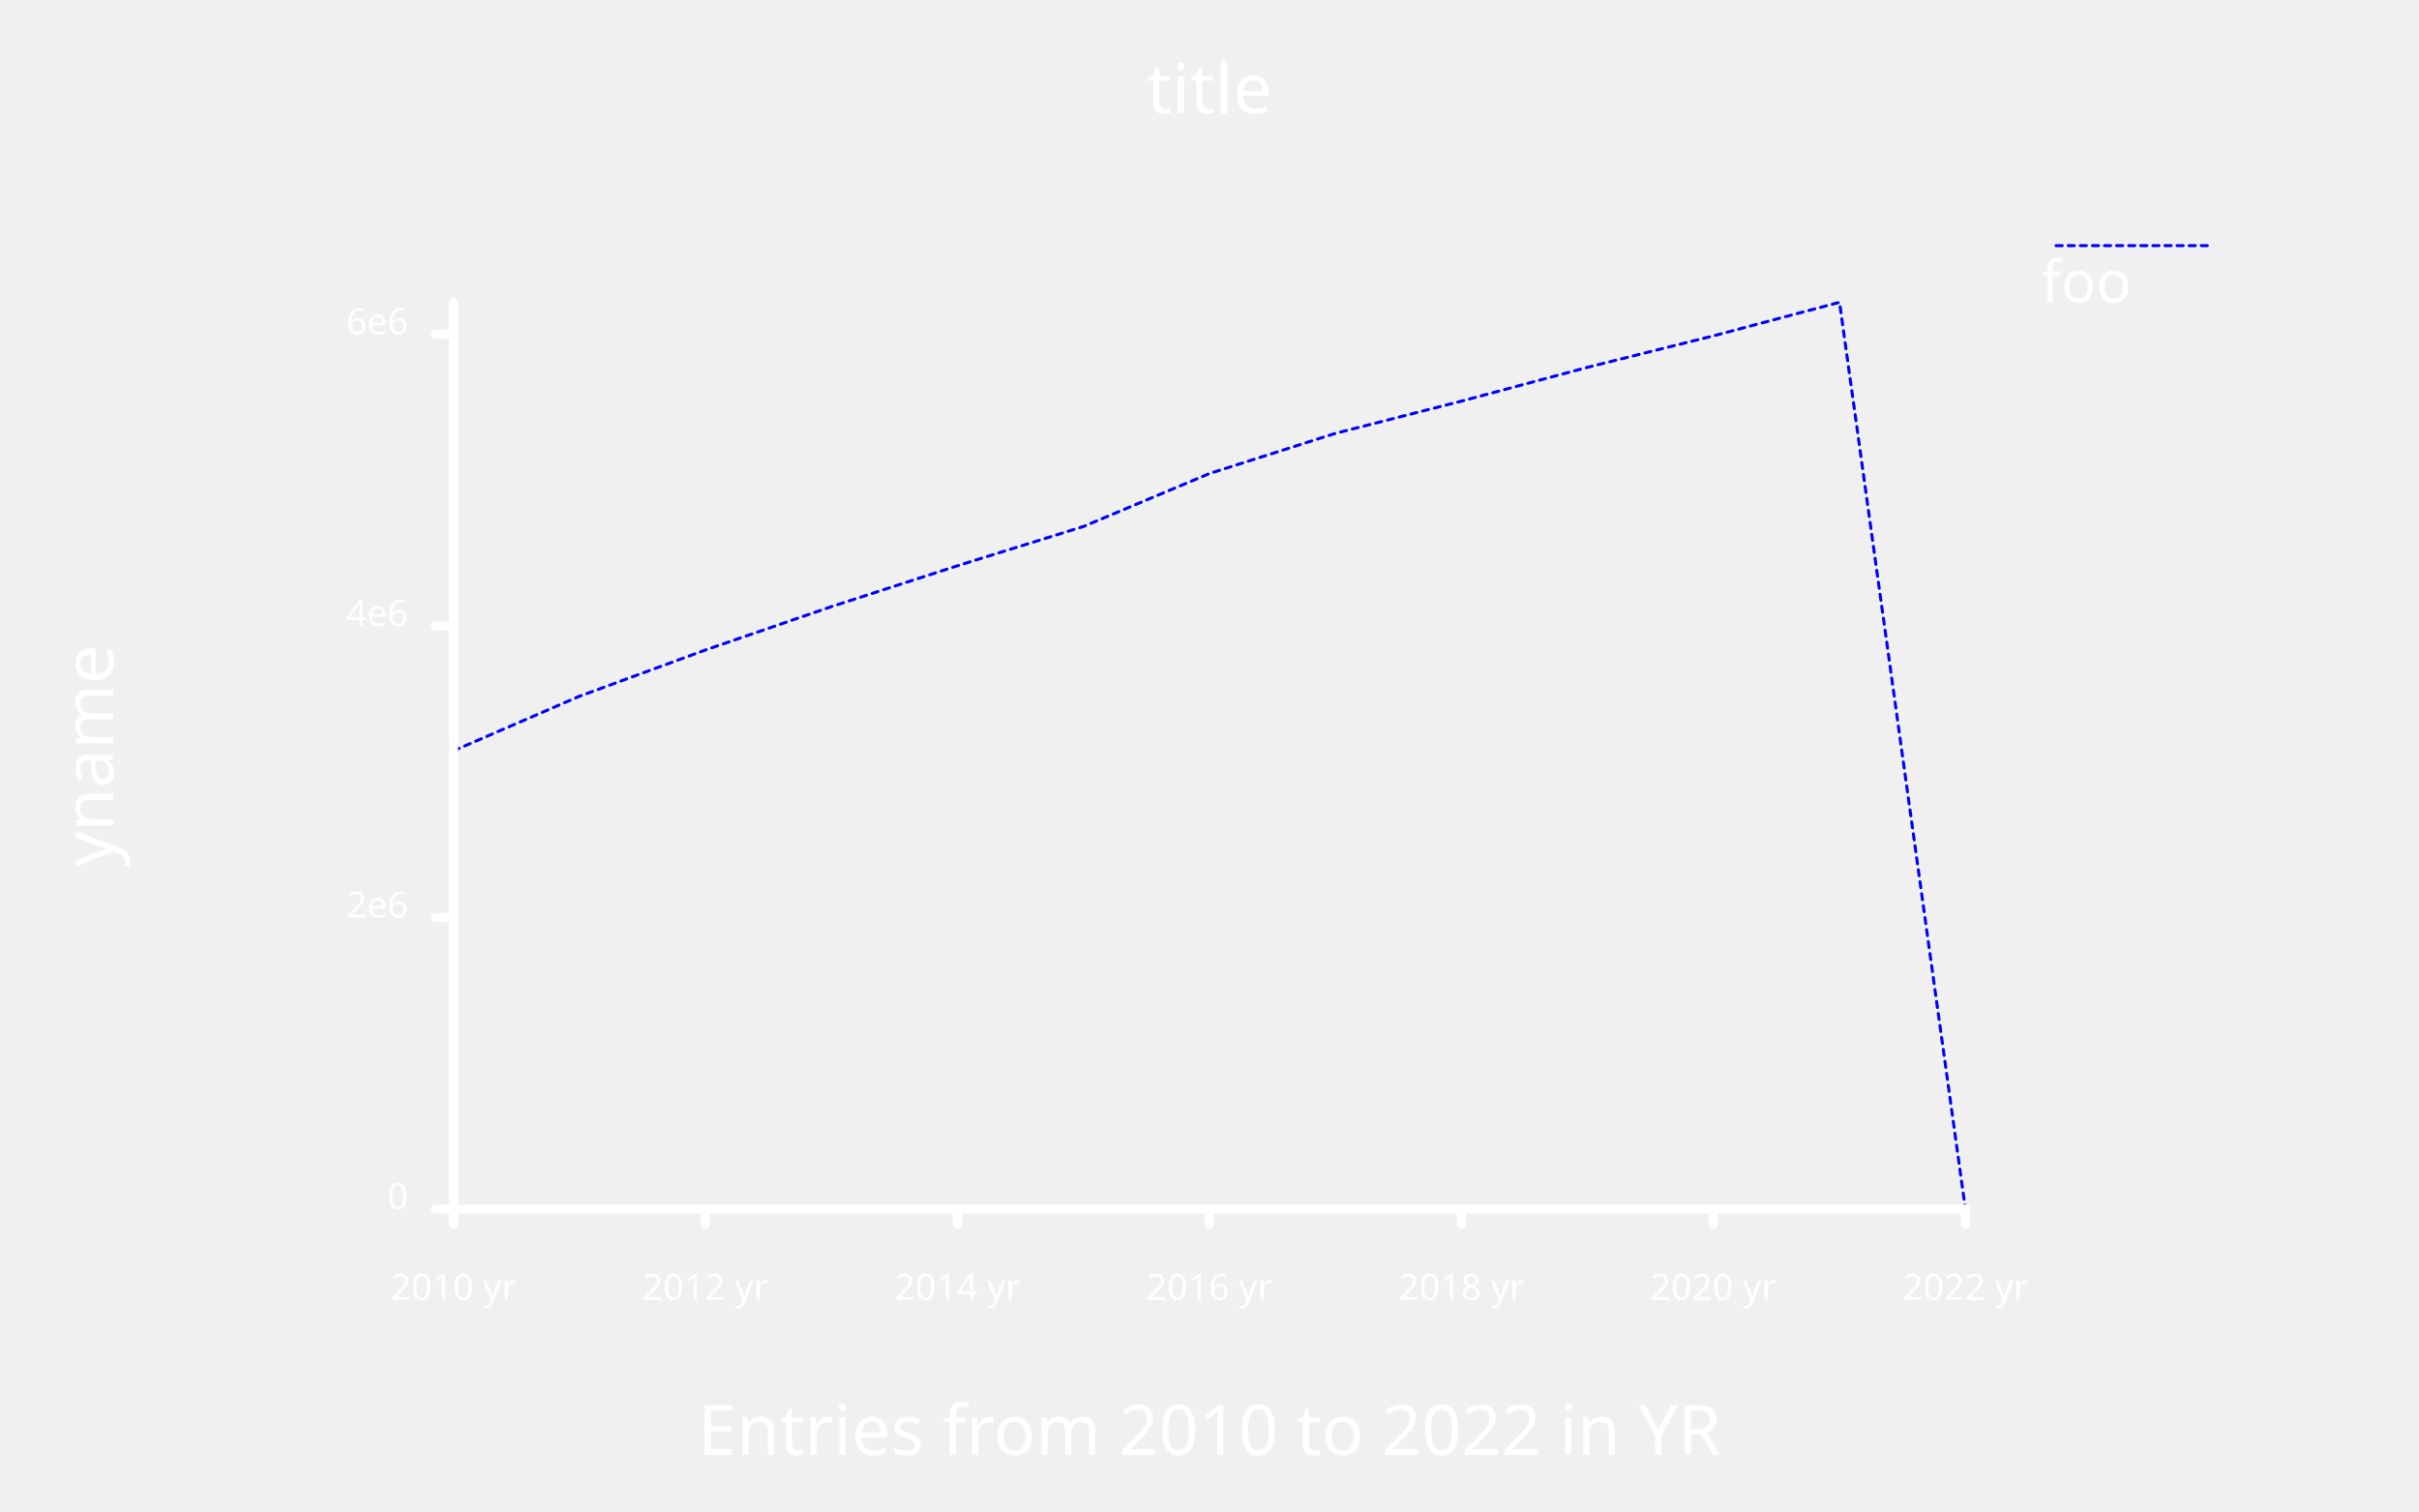
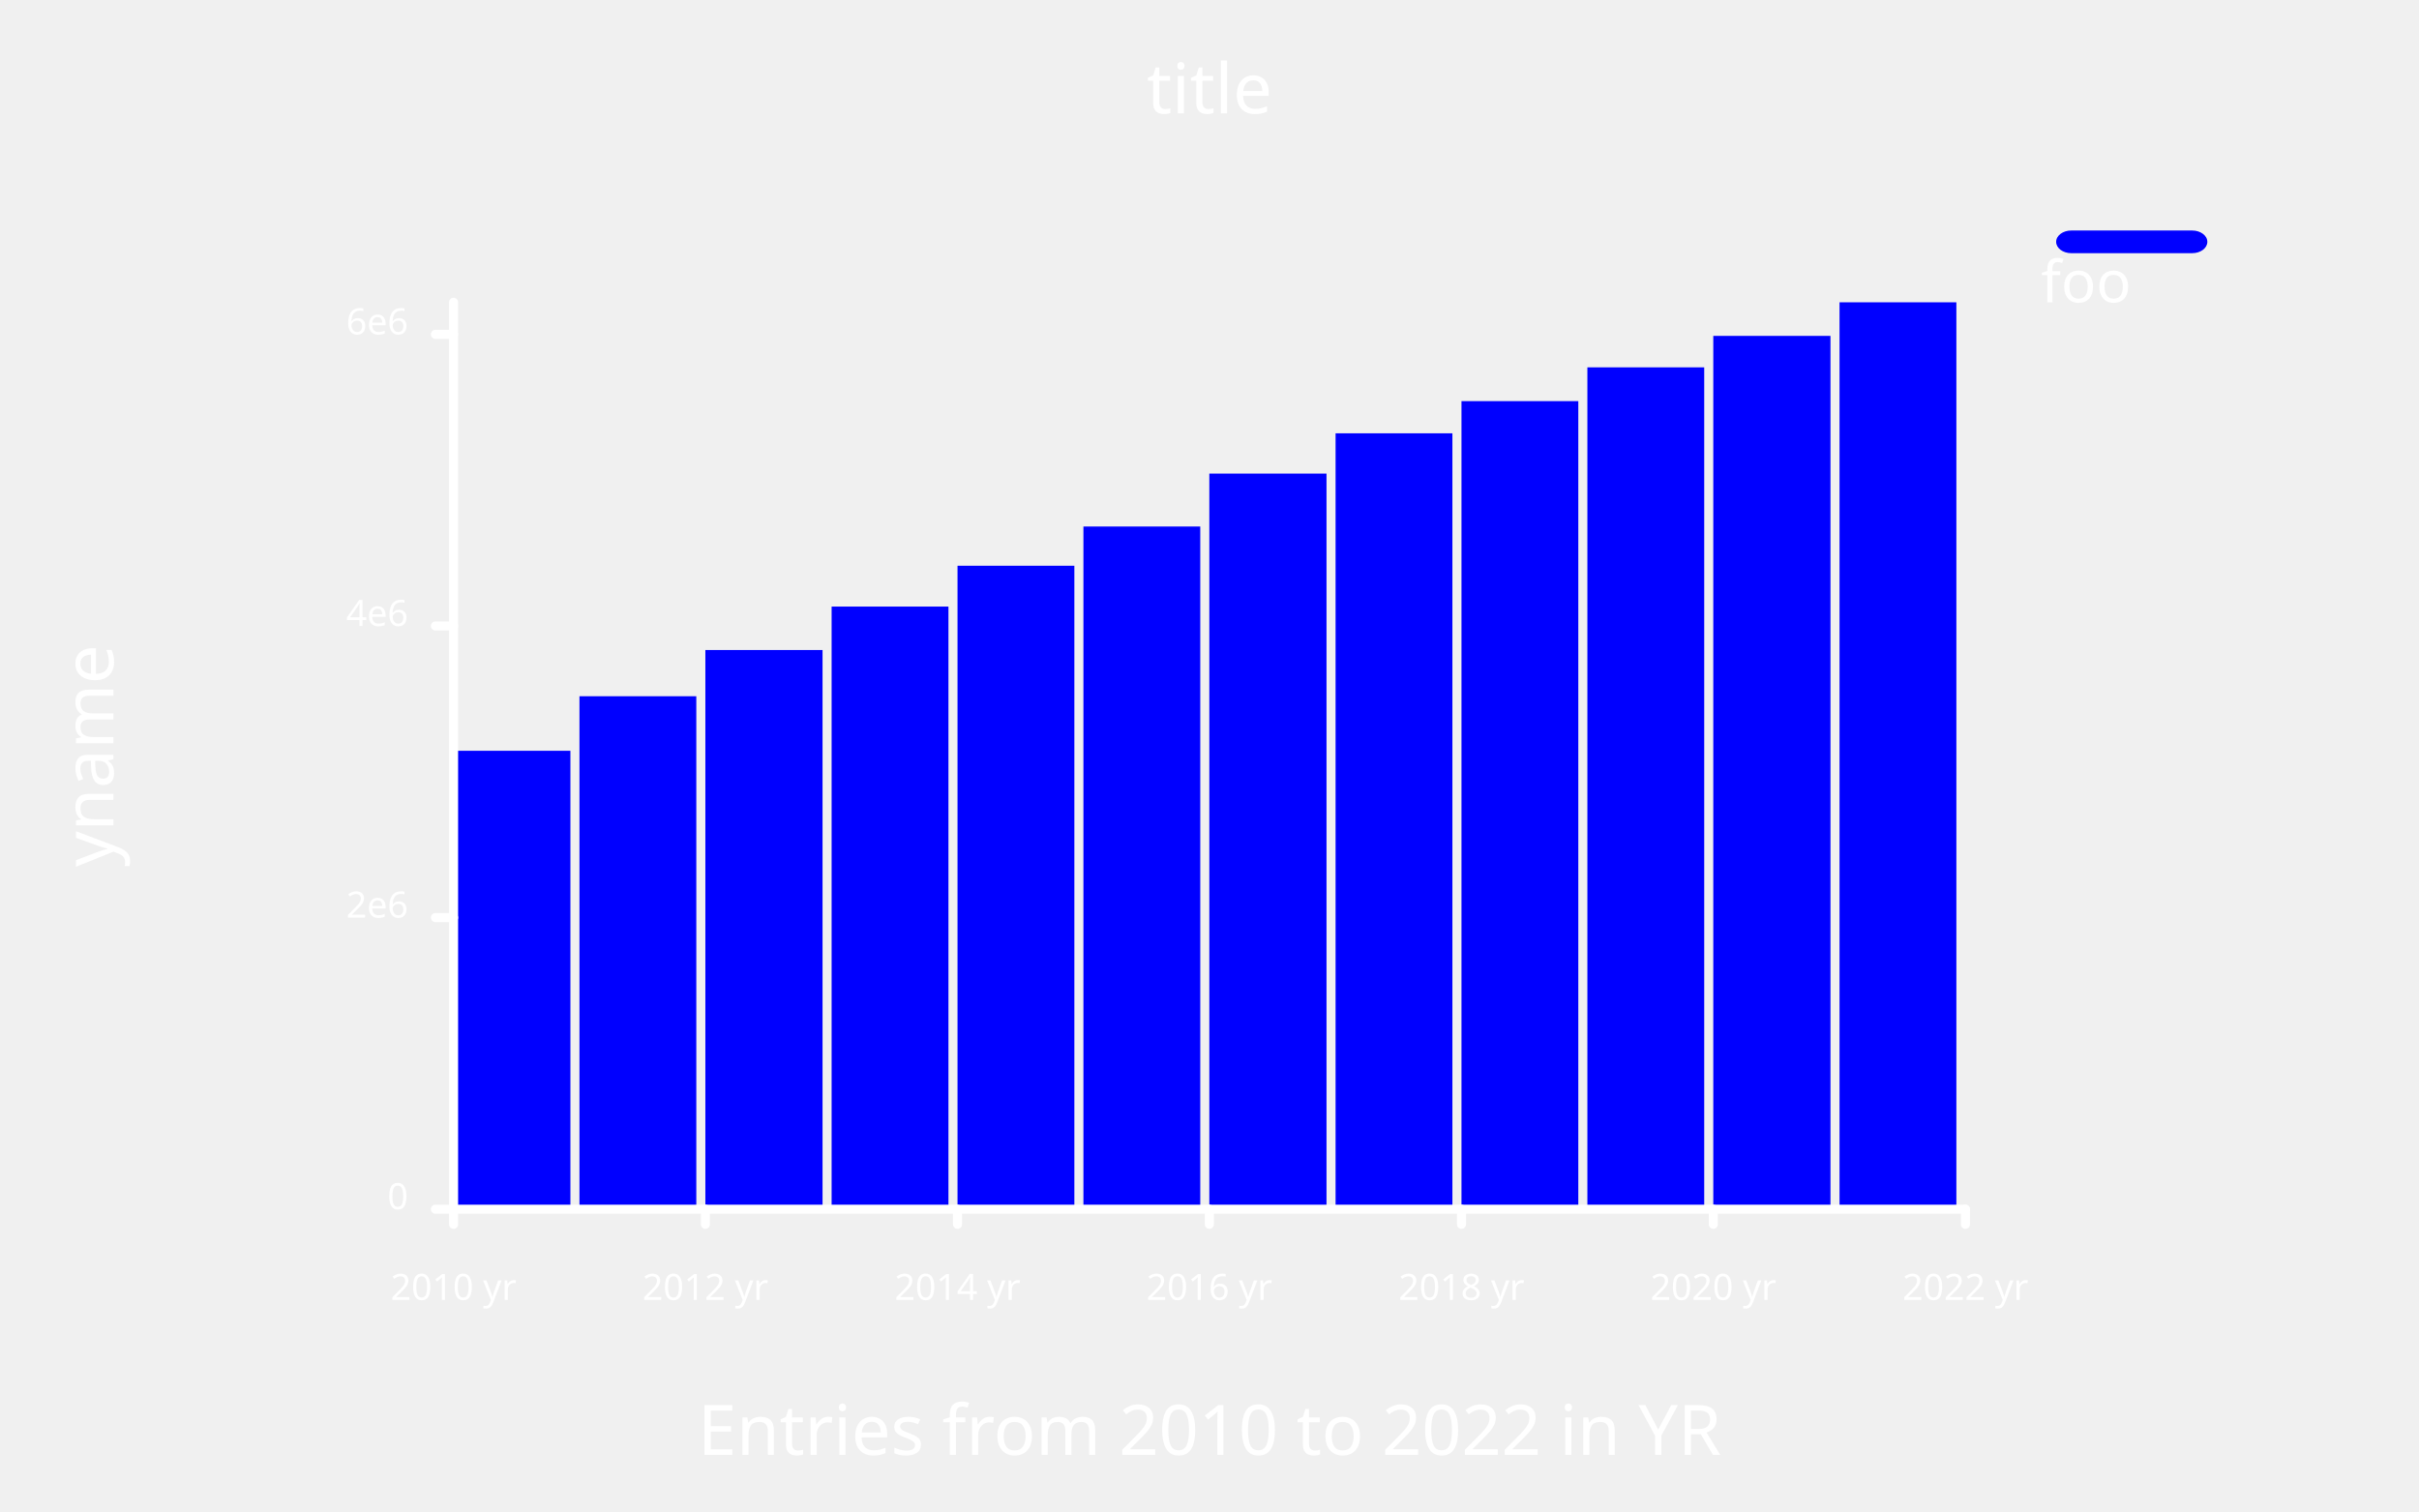
<svg xmlns="http://www.w3.org/2000/svg" class="poloto" width="800" height="500" viewBox="0 0 800 500">
  <style>.poloto { stroke-linecap:round; stroke-linejoin:round; font-family: 'Tahoma', sans-serif; background-color: #262626;} .poloto_scatter{stroke-width:7} .poloto_line{stroke-width:2} .poloto_text{fill: white;} .poloto_axis_lines{stroke: white;stroke-width:3;fill:none;stroke-dasharray:none} .poloto0stroke{stroke:  blue;} .poloto1stroke{stroke:  red;} .poloto2stroke{stroke:  green;} .poloto3stroke{stroke:  gold;} .poloto4stroke{stroke:  aqua;} .poloto5stroke{stroke:  lime;} .poloto6stroke{stroke:  orange;} .poloto7stroke{stroke:  chocolate;} .poloto0fill{fill:blue;} .poloto1fill{fill:red;} .poloto2fill{fill:green;} .poloto3fill{fill:gold;} .poloto4fill{fill:aqua;} .poloto5fill{fill:lime;} .poloto6fill{fill:orange;} .poloto7fill{fill:chocolate;}.poloto_line{stroke-dasharray:2;stroke-width:1;}</style>
  <text class="poloto_text poloto_legend_text" alignment-baseline="middle" text-anchor="start" font-size="large" x="675" y="100">foo</text>
-   <line class="poloto_line poloto_legend_icon poloto0stroke poloto0legend" stroke="black" x1="680" x2="730" y1="81.25" y2="81.25" />
-   <path class="poloto_line poloto0stroke" fill="none" stroke="black" d=" M 150 248.353 L 191.638 230.313 L 233.276 215.023 L 275.029 200.65 L 316.667 187.144 L 358.305 174.169 L 399.943 156.66 L 441.695 143.338 L 483.333 132.693 L 524.971 121.517 L 566.61 111.108 L 608.362 100 L 650 400" />
+   <rect class="poloto_histo poloto_legend_icon poloto0fill poloto0legend" x="680" y="76.25" width="50" height="7.5" rx="5" ry="5" />
+   <g class="poloto_histo poloto0fill">
+     <rect x="150" y="248.353" width="38.638" height="151.647" />
+     <rect x="191.638" y="230.313" width="38.638" height="169.687" />
+     <rect x="233.276" y="215.023" width="38.752" height="184.977" />
+     <rect x="275.029" y="200.65" width="38.638" height="199.35" />
+     <rect x="316.667" y="187.144" width="38.638" height="212.856" />
+     <rect x="358.305" y="174.169" width="38.638" height="225.831" />
+     <rect x="399.943" y="156.66" width="38.752" height="243.34" />
+     <rect x="441.695" y="143.338" width="38.638" height="256.662" />
+     <rect x="483.333" y="132.693" width="38.638" height="267.307" />
+     <rect x="524.971" y="121.517" width="38.638" height="278.483" />
+     <rect x="566.61" y="111.108" width="38.752" height="288.892" />
+     <rect x="608.362" y="100" width="38.638" height="300" />
+   </g>
  <text class="poloto_labels poloto_text poloto_title" alignment-baseline="start" text-anchor="middle" font-size="x-large" x="400" y="37.5">title</text>
  <text class="poloto_labels poloto_text poloto_xname" alignment-baseline="start" text-anchor="middle" font-size="x-large" x="400" y="481.25">Entries from 2010 to 2022 in YR</text>
  <text class="poloto_labels poloto_text poloto_yname" alignment-baseline="start" text-anchor="middle" font-size="x-large" transform="rotate(-90,37.5,250)" x="37.5" y="250">yname</text>
  <line class="poloto_axis_lines" stroke="black" x1="150" x2="150" y1="400" y2="405" />
  <text class="poloto_tick_labels poloto_text" alignment-baseline="start" text-anchor="middle" x="150" y="430">2010 yr</text>
  <line class="poloto_axis_lines" stroke="black" x1="233.276" x2="233.276" y1="400" y2="405" />
  <text class="poloto_tick_labels poloto_text" alignment-baseline="start" text-anchor="middle" x="233.276" y="430">2012 yr</text>
  <line class="poloto_axis_lines" stroke="black" x1="316.667" x2="316.667" y1="400" y2="405" />
  <text class="poloto_tick_labels poloto_text" alignment-baseline="start" text-anchor="middle" x="316.667" y="430">2014 yr</text>
  <line class="poloto_axis_lines" stroke="black" x1="399.943" x2="399.943" y1="400" y2="405" />
  <text class="poloto_tick_labels poloto_text" alignment-baseline="start" text-anchor="middle" x="399.943" y="430">2016 yr</text>
  <line class="poloto_axis_lines" stroke="black" x1="483.333" x2="483.333" y1="400" y2="405" />
  <text class="poloto_tick_labels poloto_text" alignment-baseline="start" text-anchor="middle" x="483.333" y="430">2018 yr</text>
  <line class="poloto_axis_lines" stroke="black" x1="566.61" x2="566.61" y1="400" y2="405" />
  <text class="poloto_tick_labels poloto_text" alignment-baseline="start" text-anchor="middle" x="566.61" y="430">2020 yr</text>
  <line class="poloto_axis_lines" stroke="black" x1="650" x2="650" y1="400" y2="405" />
  <text class="poloto_tick_labels poloto_text" alignment-baseline="start" text-anchor="middle" x="650" y="430">2022 yr</text>
  <line class="poloto_axis_lines" stroke="black" x1="150" x2="144" y1="400" y2="400" />
  <text class="poloto_tick_labels poloto_text" alignment-baseline="middle" text-anchor="end" x="135" y="400">0</text>
  <line class="poloto_axis_lines" stroke="black" x1="150" x2="144" y1="303.532" y2="303.532" />
  <text class="poloto_tick_labels poloto_text" alignment-baseline="middle" text-anchor="end" x="135" y="303.532">2e6</text>
  <line class="poloto_axis_lines" stroke="black" x1="150" x2="144" y1="207.065" y2="207.065" />
  <text class="poloto_tick_labels poloto_text" alignment-baseline="middle" text-anchor="end" x="135" y="207.065">4e6</text>
  <line class="poloto_axis_lines" stroke="black" x1="150" x2="144" y1="110.597" y2="110.597" />
  <text class="poloto_tick_labels poloto_text" alignment-baseline="middle" text-anchor="end" x="135" y="110.597">6e6</text>
  <path stroke="black" fill="none" class="poloto_axis_lines" d=" M 150 400 L 650 400" />
  <path stroke="black" fill="none" class="poloto_axis_lines" d=" M 150 400 L 150 100" />
</svg>
